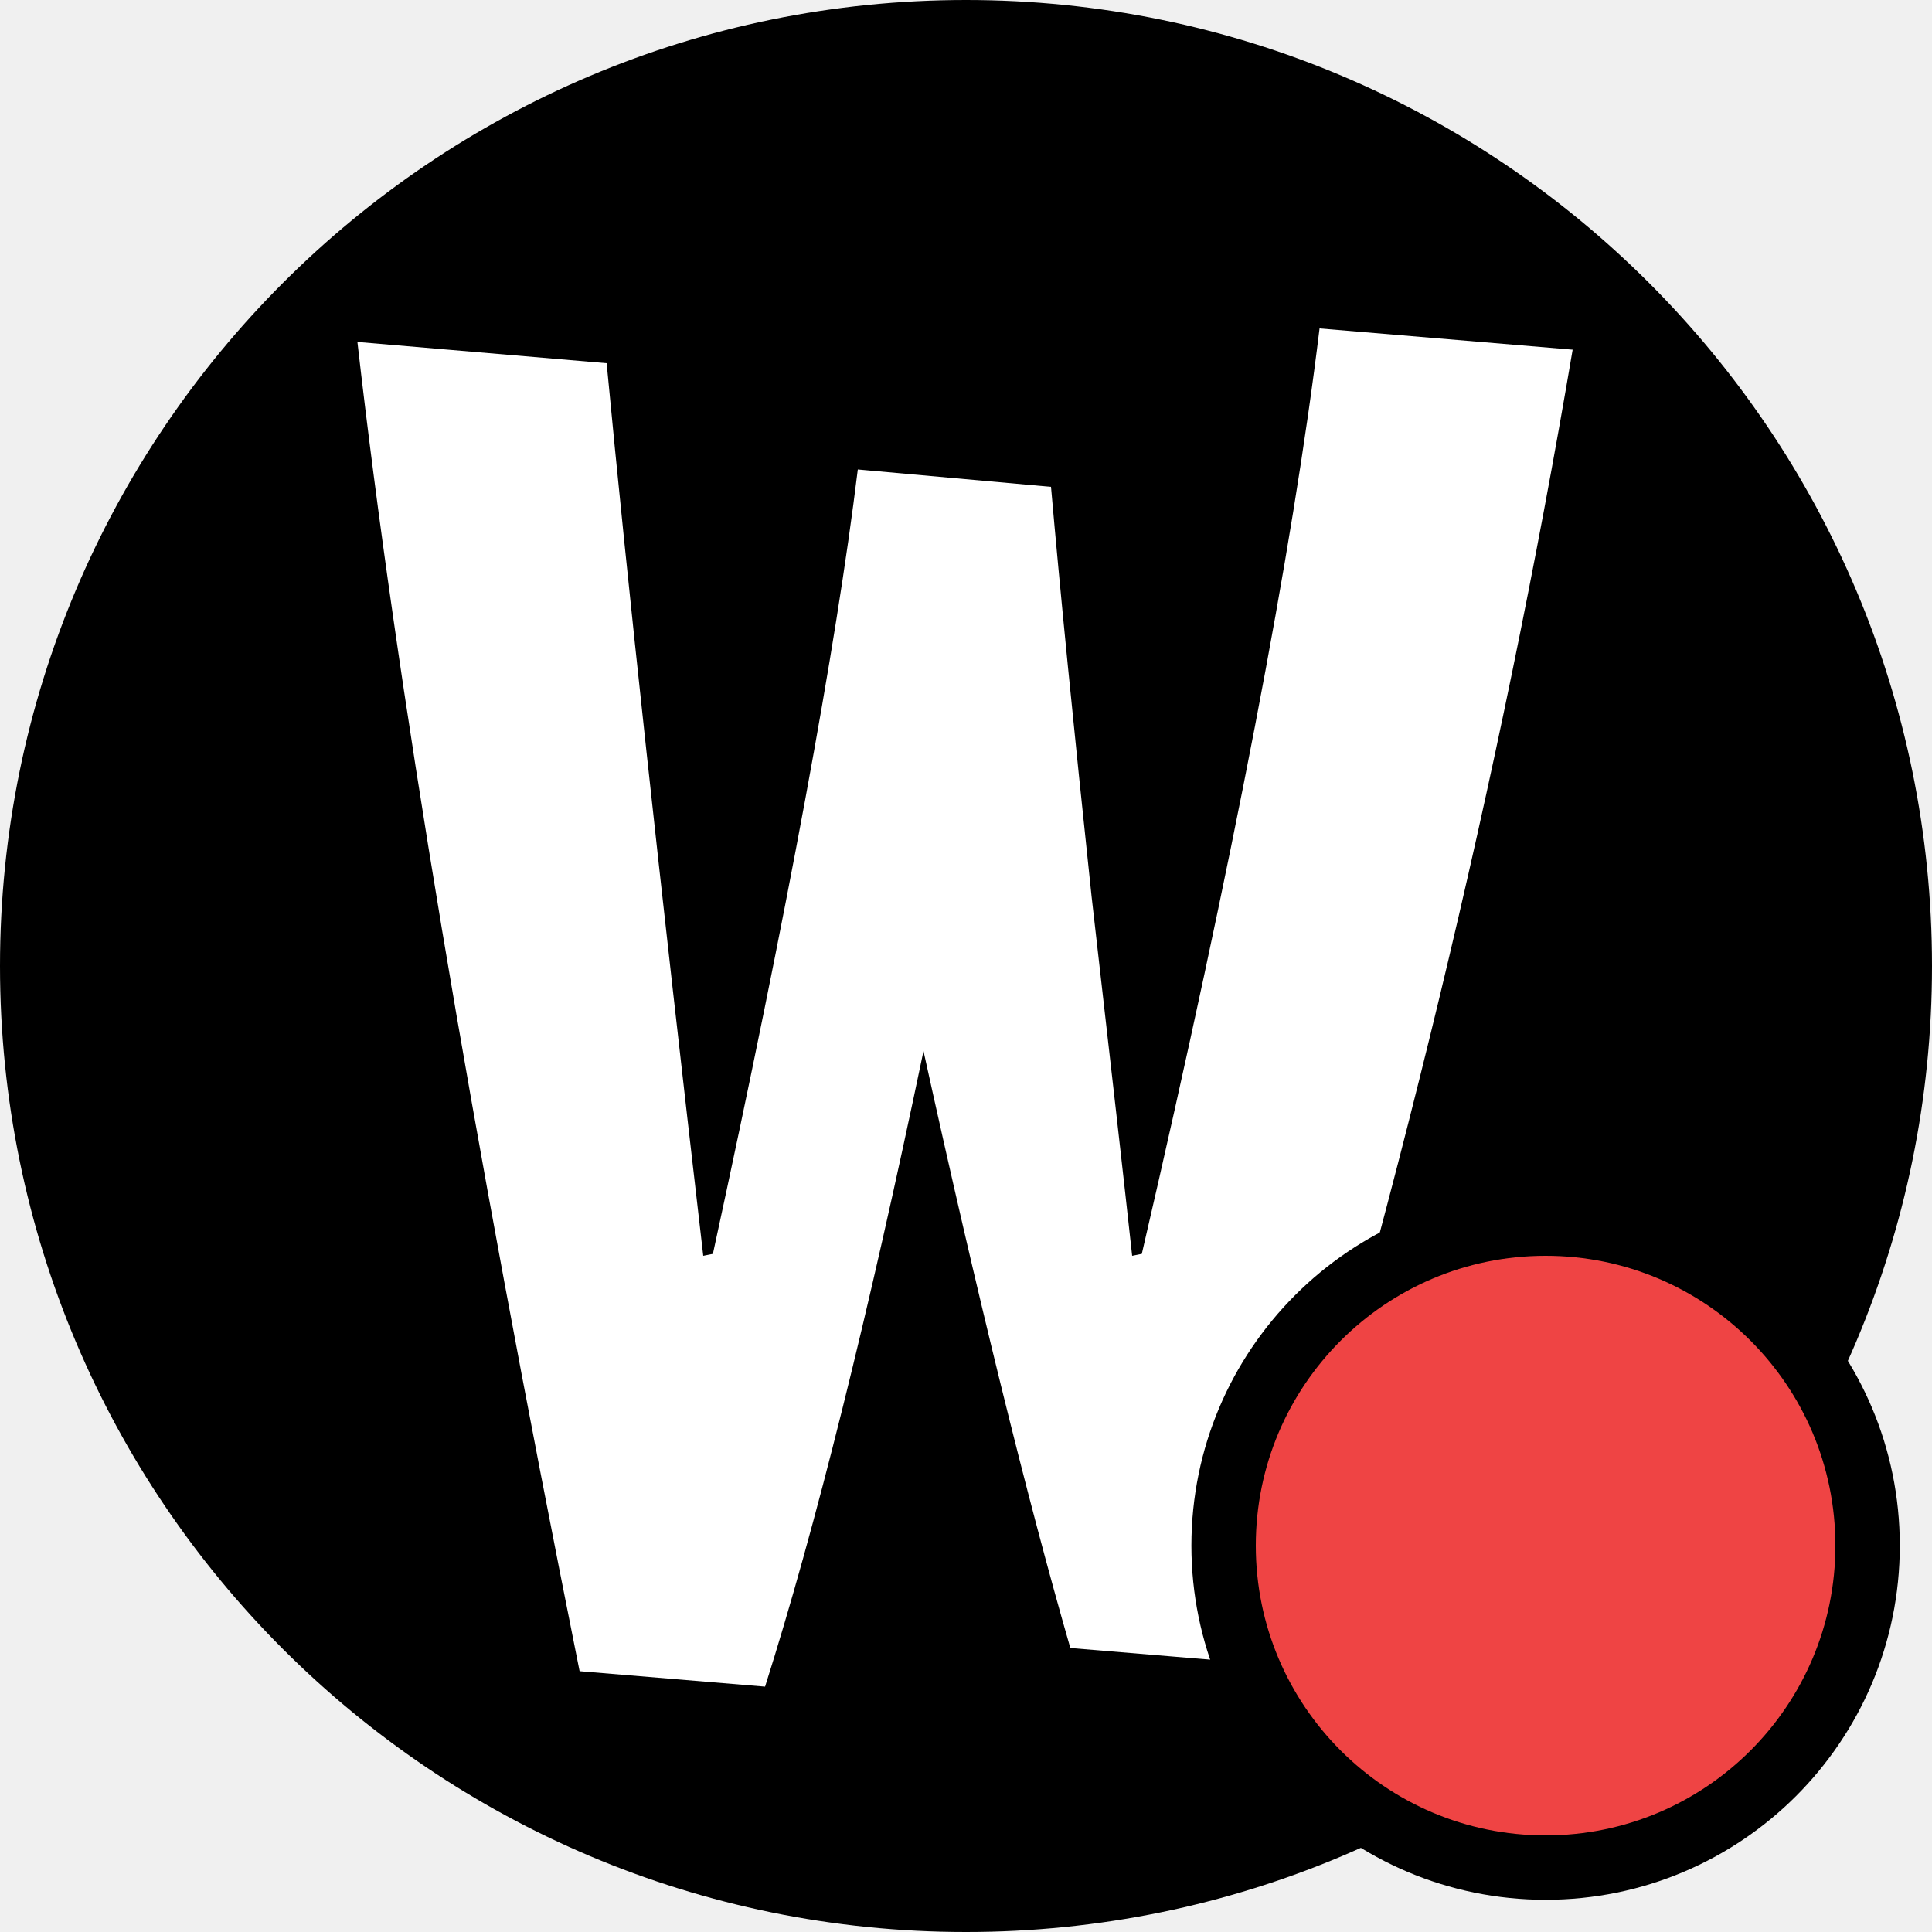
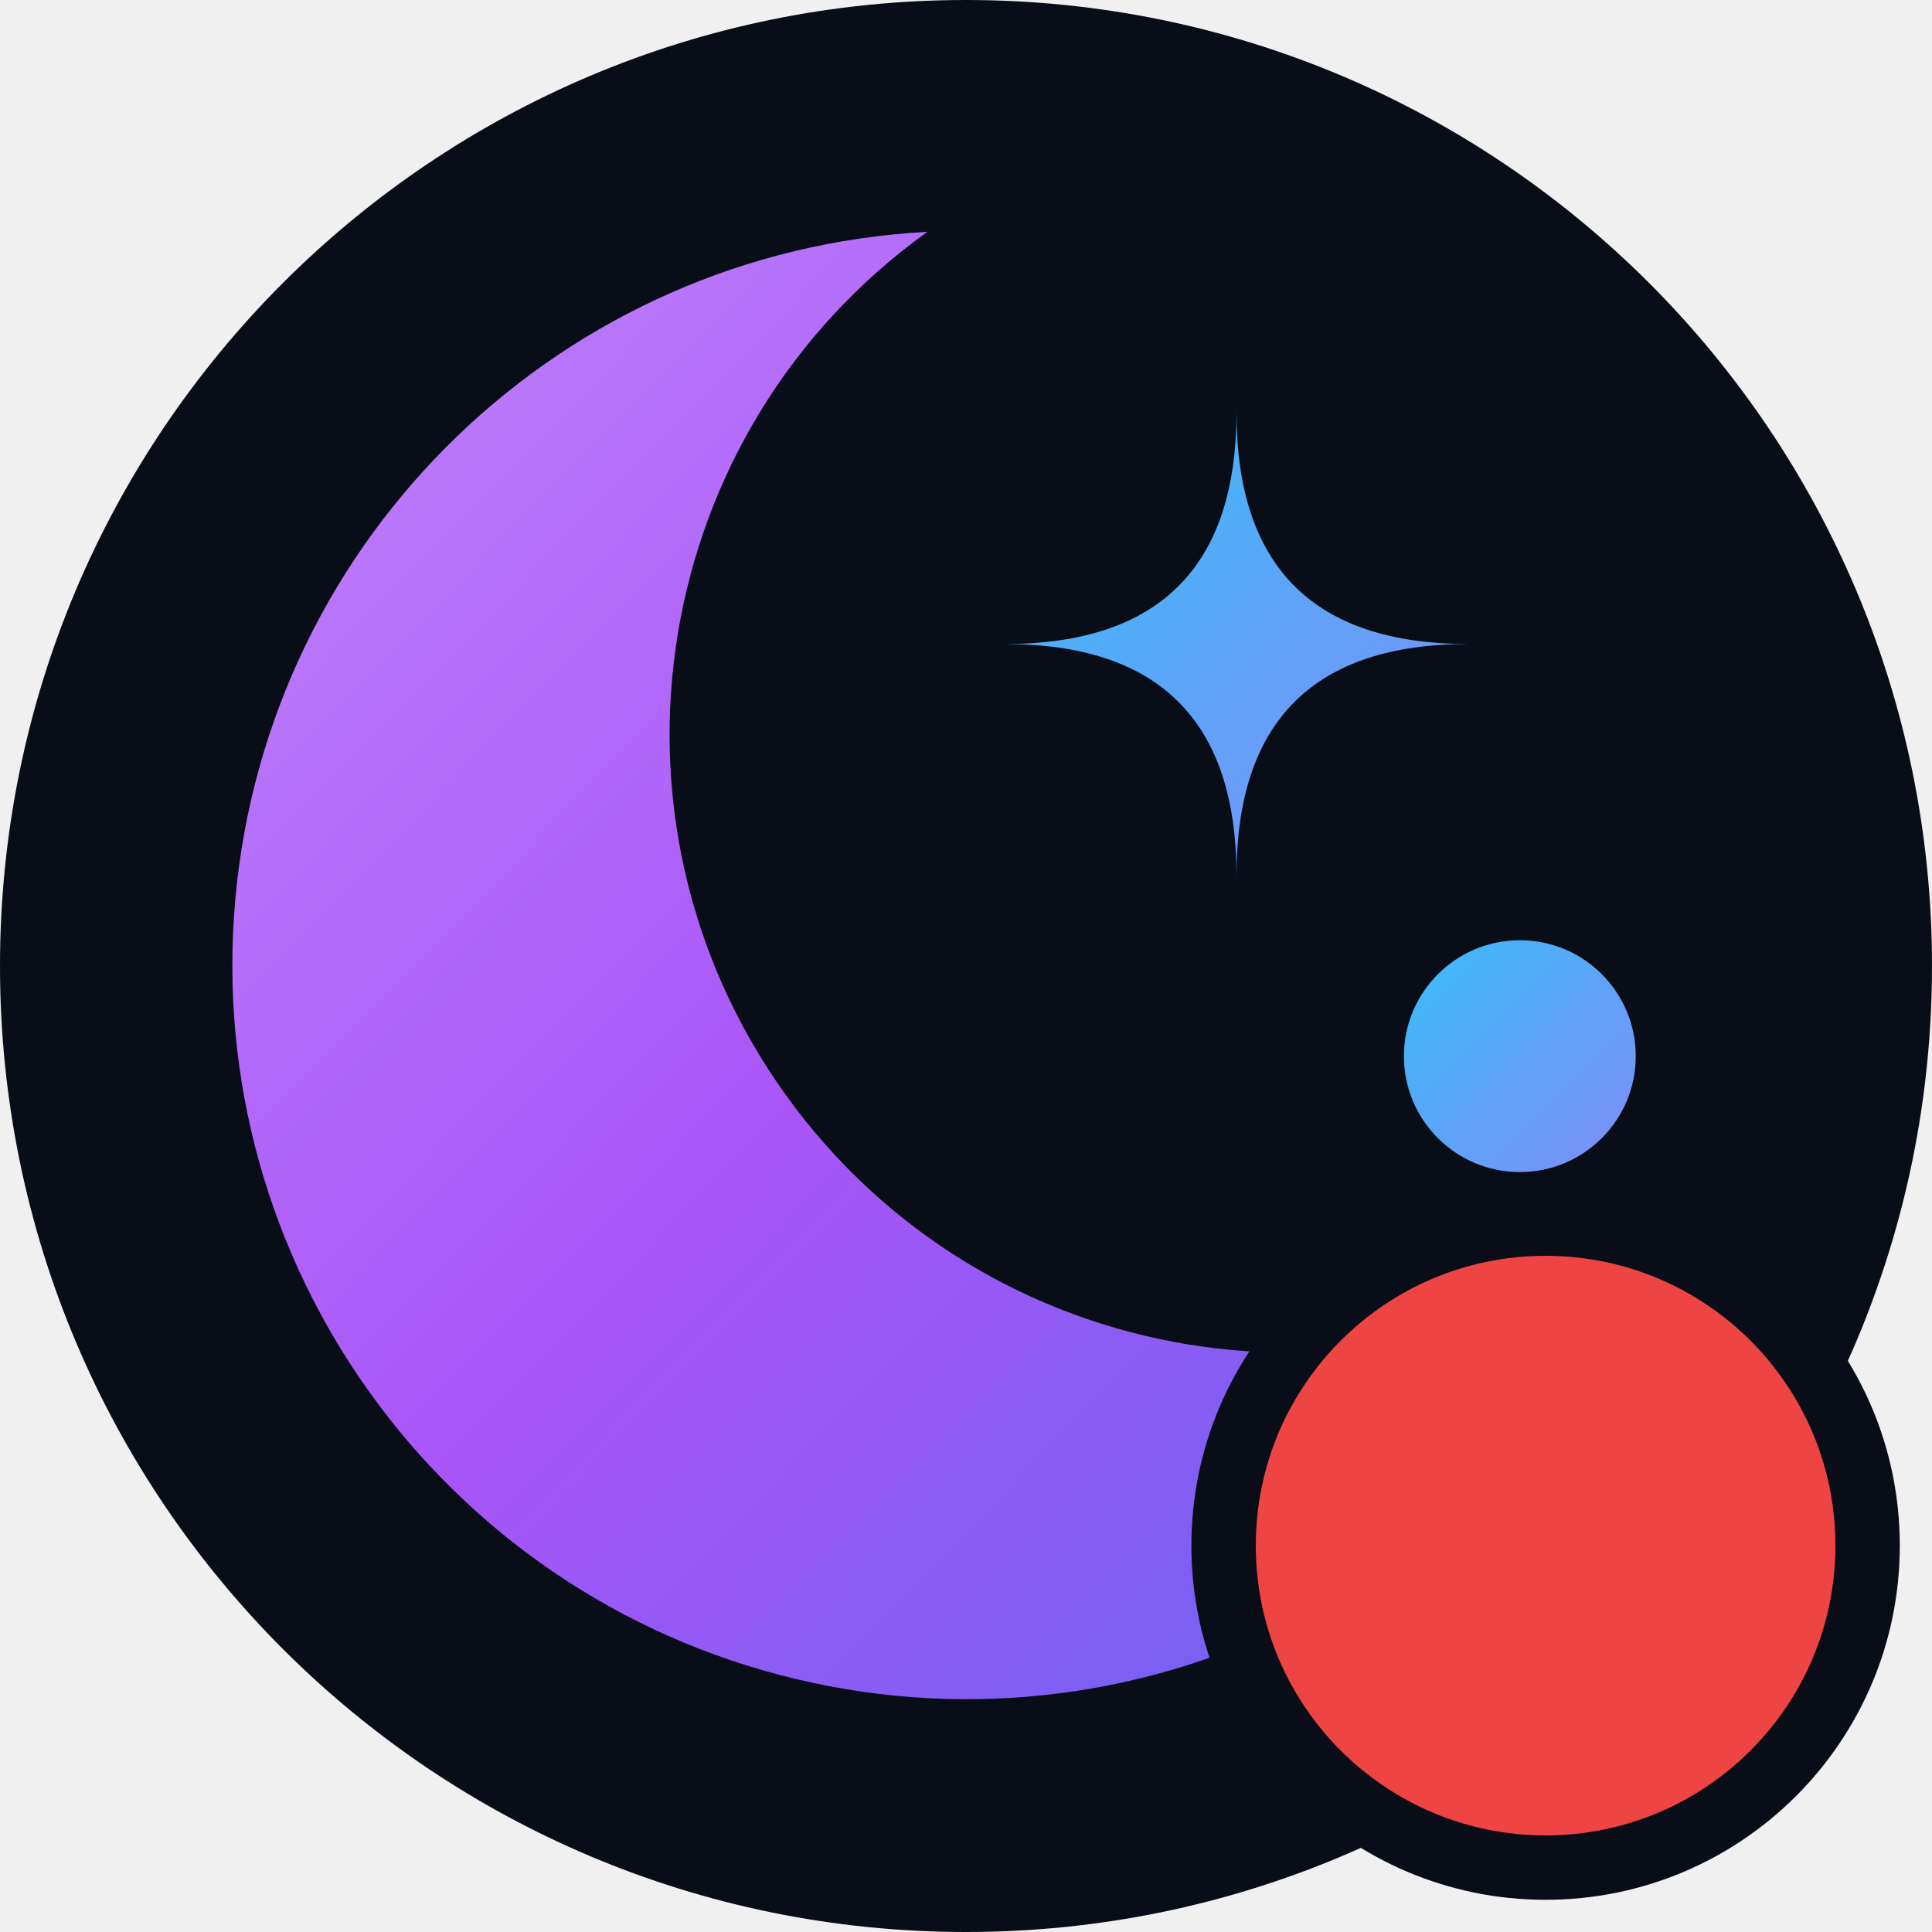
- <svg xmlns="http://www.w3.org/2000/svg" fill="#ffffff" viewBox="0 0 15 15">
-   <circle cx="7.5" cy="7.5" r="7.5" fill="#000000" />
-   <path transform="scale(0.75) translate(3.7,3.4)" d="m5.18 1.46 2 .18q.14 1.6.42 4.24.3 2.62.42 3.72l.1-.02Q9.54 3.46 9.96 0l2.62.22q-1.12 6.62-3.28 13.6l-1.92-.16Q6.7 11.3 5.86 7.48 5 11.6 4.22 14.06L2.3 13.9Q.6 5.42 0 .14l2.58.22q.32 3.38 1 9.24l.1-.02q1.16-5.34 1.5-8.12" />
-   <circle cx="12" cy="12" r="2.5" fill="#ef4444" stroke="#000000" stroke-width="0.5" />
+ <svg xmlns="http://www.w3.org/2000/svg" viewBox="0 0 15 15">
+   <defs>
+     <linearGradient id="winsleep-violet" x1="0%" y1="0%" x2="100%" y2="100%">
+       <stop offset="0%" stop-color="#c084fc" />
+       <stop offset="50%" stop-color="#a855f7" />
+       <stop offset="100%" stop-color="#6366f1" />
+     </linearGradient>
+     <linearGradient id="winsleep-star" x1="0%" y1="0%" x2="100%" y2="100%">
+       <stop offset="0%" stop-color="#38bdf8" />
+       <stop offset="100%" stop-color="#818cf8" />
+     </linearGradient>
+   </defs>
+   <circle cx="7.5" cy="7.5" r="7.5" fill="#090d18" />
+   <path d="M7.2 1.8A5.7 5.7 0 1 0 12.8 9.6 4.4 4.4 0 0 1 7.2 1.8Z" fill="url(#winsleep-violet)" />
+   <path d="M9.6 3.2Q9.6 5 11.4 5Q9.6 5 9.6 6.8Q9.6 5 7.8 5Q9.6 5 9.6 3.2Z" fill="url(#winsleep-star)" />
+   <circle cx="11.8" cy="8.2" r="0.9" fill="url(#winsleep-star)" />
+   <circle cx="12" cy="12" r="2.5" fill="#ef4444" stroke="#090d18" stroke-width="0.5" />
</svg>
